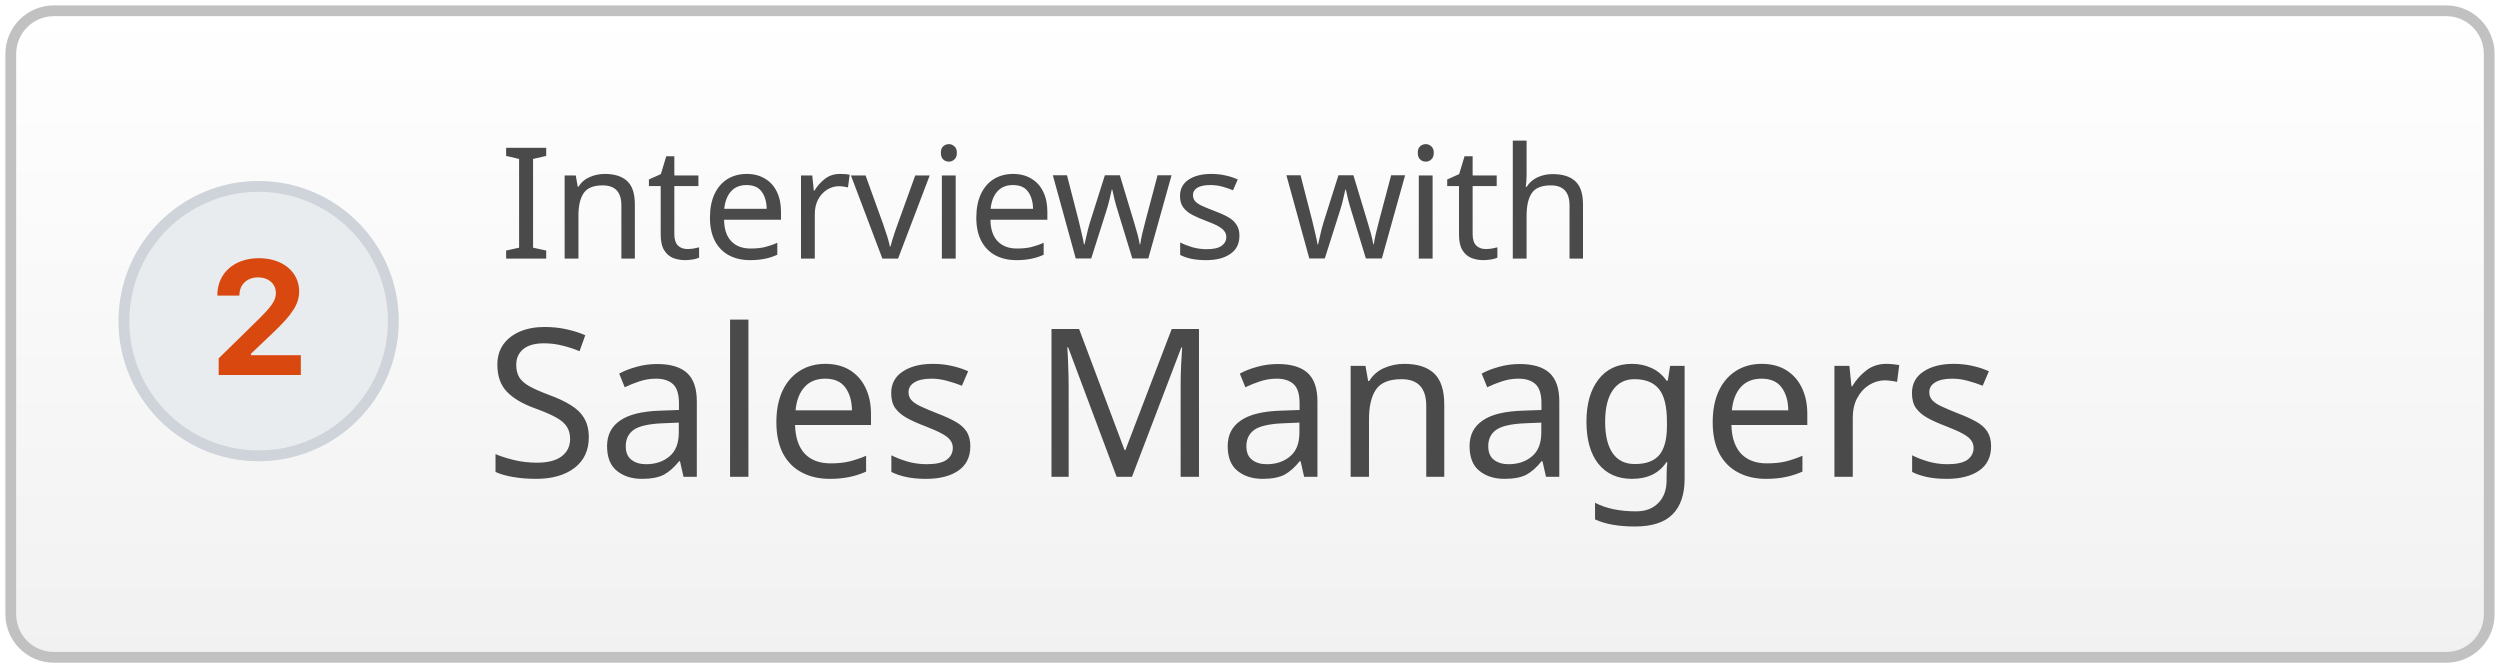
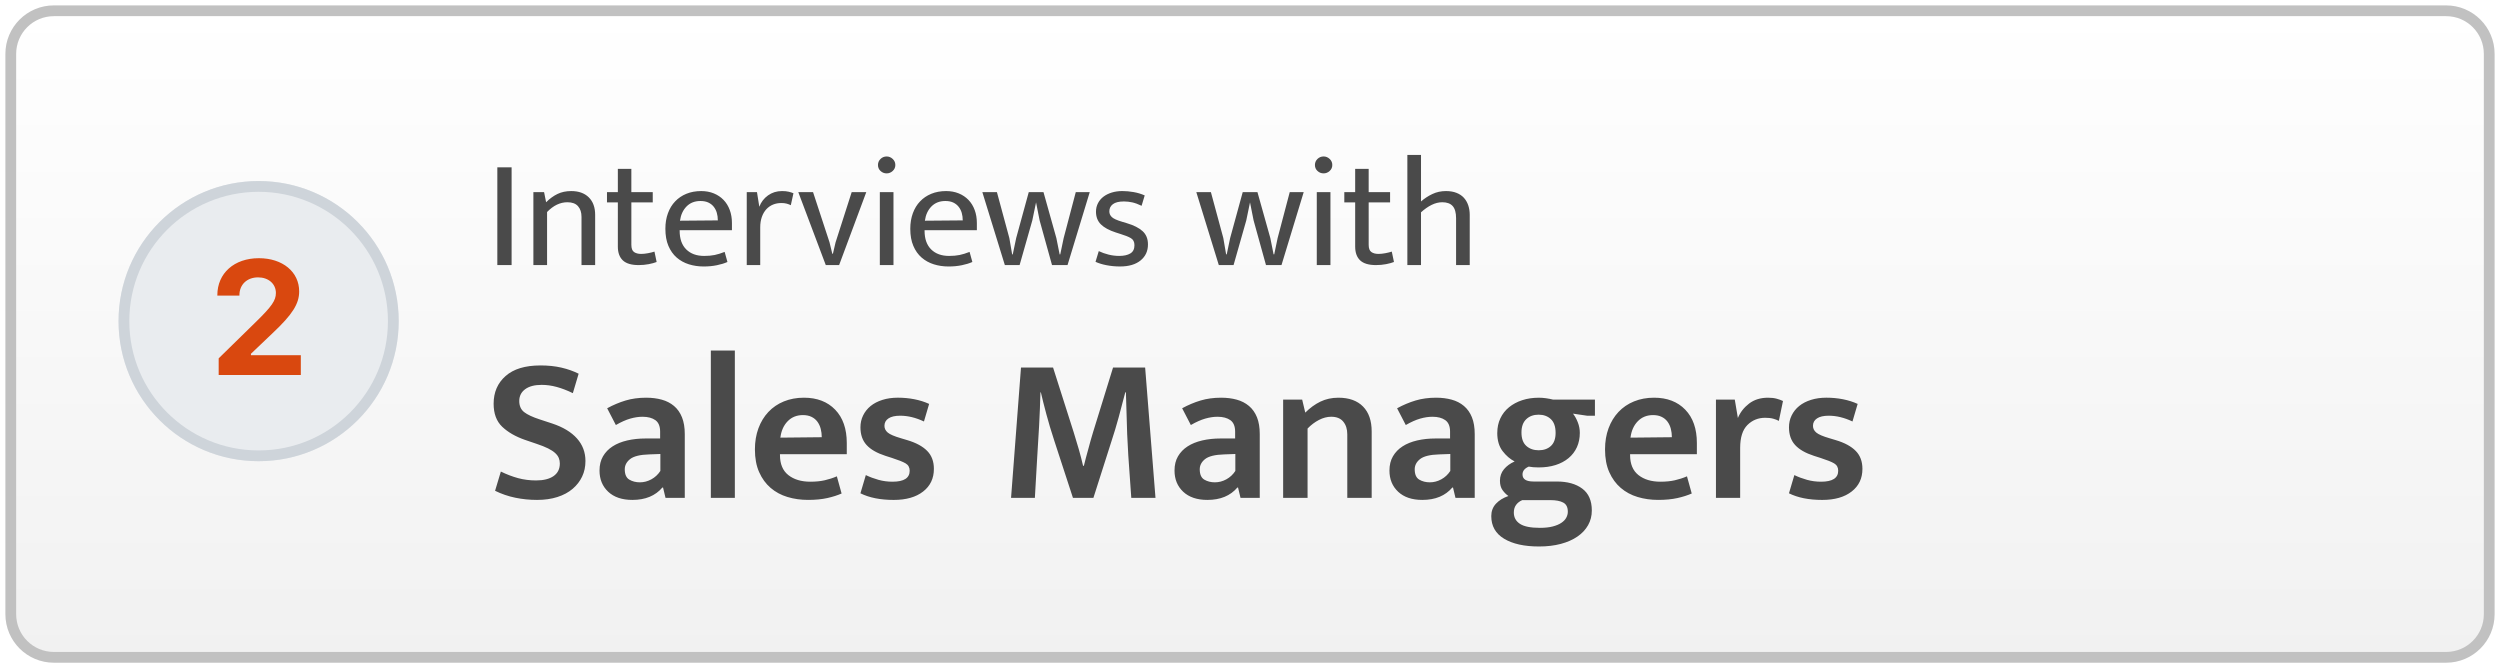
<svg xmlns="http://www.w3.org/2000/svg" xmlns:xlink="http://www.w3.org/1999/xlink" width="232" height="62" viewBox="0 0 232 62">
  <defs>
-     <linearGradient x1="50%" y1="0%" x2="50%" y2="100%" id="a">
-       <stop stop-color="#FFF" offset="0%" />
-       <stop stop-color="#F1F1F1" offset="100%" />
+     <linearGradient id="a" x1="50%" x2="50%" y1="0%" y2="100%">
+       <stop offset="0%" stop-color="#FFF" />
+       <stop offset="100%" stop-color="#F1F1F1" />
    </linearGradient>
    <circle id="b" cx="13" cy="13" r="13" />
  </defs>
-   <g transform="translate(1 1)" fill="none" fill-rule="evenodd">
-     <rect stroke="#C1C1C1" fill="url(#a)" width="230" height="60" rx="4" />
-     <text font-family="MuktaMalar-Regular, Mukta Malar" font-size="14.4" letter-spacing="-.096" fill="#4A4A4A">
-       <tspan x="45.392" y="23">Interviews with</tspan>
-       <tspan x="44" y="43.248" font-family="MuktaMalar-SemiBold, Mukta Malar" font-size="19.2" font-weight="500">Sales Managers</tspan>
-     </text>
+   <g fill="none" fill-rule="evenodd" transform="translate(1 1)">
+     <rect width="230" height="60" fill="url(#a)" stroke="#C1C1C1" rx="4" />
+     <path fill="#4A4A4A" d="M46.477 14.528V23.6h-1.325v-9.072h1.325zm3.288 9.072h-1.267v-6.768h.993l.188.936c.336-.336.69-.593 1.06-.77.368-.178.793-.267 1.273-.267.692 0 1.235.196 1.628.584.394.39.59.93.59 1.62V23.6h-1.266v-4.478c0-.413-.108-.742-.324-.987-.216-.245-.545-.367-.987-.367-.67 0-1.3.302-1.885.907V23.6zm9.81-5.818H57.59v3.932c0 .336.083.56.25.676.17.116.387.173.656.173.192 0 .403-.02.634-.065.23-.043.432-.093.604-.15l.202.964c-.192.077-.437.144-.734.202-.298.057-.61.086-.936.086-.672 0-1.162-.146-1.47-.44-.306-.292-.46-.717-.46-1.274v-4.104h-1.008v-.95h1.008v-2.16h1.253v2.16h1.986v.95zm7.35 2.578h-4.853v.058c0 .748.204 1.324.612 1.728.408.403.962.604 1.663.604.365 0 .69-.028.972-.086.282-.058.592-.154.928-.288l.26.936c-.28.125-.608.226-.987.302-.378.077-.784.116-1.216.116-.49 0-.948-.068-1.375-.202-.428-.134-.805-.343-1.132-.626-.326-.284-.583-.646-.77-1.088-.187-.44-.28-.97-.28-1.584 0-.528.078-1.008.237-1.44.158-.432.38-.8.67-1.1.287-.304.635-.54 1.043-.707.408-.168.867-.252 1.376-.252.432 0 .823.073 1.173.217.35.144.65.346.9.605.25.26.442.57.576.936.135.365.202.768.202 1.21v.662zm-1.31-.907c0-.25-.032-.483-.094-.7-.062-.215-.158-.404-.287-.567-.13-.164-.295-.293-.497-.39-.202-.095-.446-.143-.734-.143-.528 0-.958.168-1.29.504-.33.336-.534.777-.61 1.325l3.512-.03zm2.683 4.147v-6.768h.95l.216 1.354c.163-.432.432-.783.806-1.052.375-.268.807-.403 1.296-.403.25 0 .456.02.62.06.163.037.312.085.446.143l-.245 1.11c-.115-.06-.242-.107-.38-.145-.14-.04-.306-.058-.498-.058-.28 0-.536.048-.772.144-.235.096-.44.24-.62.432-.176.192-.316.43-.416.713-.1.282-.152.606-.152.97v3.5h-1.252zm9.74-6.768h1.352L76.87 23.6h-1.238l-2.55-6.768h1.37l1.526 4.65.26 1.067h.056l.245-1.052 1.497-4.666zm2.61 6.768v-6.768h1.267V23.6h-1.267zm.634-8.51c-.22 0-.41-.075-.57-.224-.158-.148-.237-.333-.237-.554 0-.22.08-.408.238-.562.158-.153.348-.23.57-.23.21 0 .397.077.56.23.163.154.245.34.245.562 0 .22-.082.406-.245.554-.163.15-.35.224-.56.224zm8.37 5.27H84.8v.058c0 .748.204 1.324.612 1.728.408.403.962.604 1.663.604.365 0 .69-.028.972-.086.283-.058.593-.154.93-.288l.258.936c-.278.125-.607.226-.986.302-.38.077-.786.116-1.218.116-.49 0-.948-.068-1.375-.202-.427-.134-.804-.343-1.13-.626-.327-.284-.584-.646-.77-1.088-.188-.44-.282-.97-.282-1.584 0-.528.08-1.008.238-1.44.158-.432.38-.8.67-1.1.287-.304.635-.54 1.043-.707.408-.168.867-.252 1.376-.252.432 0 .823.073 1.173.217.35.144.65.346.9.605.25.26.442.57.576.936.136.365.203.768.203 1.21v.662zm-1.31-.907c0-.25-.03-.483-.093-.7-.064-.215-.16-.404-.29-.567-.13-.164-.294-.293-.496-.39-.202-.095-.446-.143-.734-.143-.528 0-.958.168-1.29.504-.33.336-.534.777-.61 1.325l3.512-.03zm1.82-2.62h1.353l1.152 4.26.26 1.513h.057l.317-1.512 1.167-4.262h1.368l1.195 4.262.303 1.512h.057l.317-1.512 1.123-4.262h1.296l-2.06 6.768h-1.44l-1.15-4.147-.332-1.67-.346 1.67-1.18 4.147H92.25l-2.088-6.768zm14.78 1.266c-.318-.154-.606-.26-.865-.318-.26-.057-.52-.086-.778-.086-.462 0-.802.084-1.023.252-.22.168-.33.39-.33.67 0 .2.075.376.23.525.153.15.474.295.964.44l.433.13c.643.19 1.13.438 1.46.74.333.303.498.713.498 1.232 0 .614-.227 1.11-.683 1.483-.456.374-1.092.562-1.908.562-.433 0-.848-.04-1.246-.116-.4-.076-.742-.182-1.03-.316l.302-.994c.28.134.58.242.908.324.326.082.657.122.993.122.432 0 .775-.076 1.03-.23.254-.154.38-.408.38-.763 0-.307-.11-.526-.33-.655-.22-.13-.537-.257-.95-.382l-.447-.144c-.624-.202-1.087-.454-1.39-.756-.302-.302-.453-.694-.453-1.174 0-.288.063-.552.187-.792.125-.24.296-.44.512-.604.216-.164.472-.29.77-.382.298-.09.624-.137.98-.137.335 0 .683.032 1.043.095.36.062.702.165 1.03.31l-.29.964zm5.077-1.268h1.353l1.152 4.262.26 1.512h.057l.316-1.512 1.167-4.262h1.368l1.195 4.262.302 1.512h.058l.317-1.512 1.123-4.262h1.296l-2.06 6.768h-1.44l-1.15-4.147-.332-1.67-.346 1.67-1.18 4.147h-1.37l-2.087-6.768zm11.178 6.768v-6.768h1.268V23.6h-1.268zm.634-8.51c-.22 0-.41-.075-.57-.224-.157-.148-.236-.333-.236-.554 0-.22.08-.408.237-.562.16-.153.348-.23.57-.23.21 0 .397.077.56.23.164.154.245.34.245.562 0 .22-.08.406-.244.554-.164.15-.35.224-.562.224zM128 17.782h-1.987v3.932c0 .336.084.56.252.676.168.116.386.173.655.173.192 0 .403-.02.634-.065.23-.043.432-.093.604-.15l.202.964c-.192.077-.437.144-.734.202-.298.057-.61.086-.936.086-.672 0-1.162-.146-1.47-.44-.306-.292-.46-.717-.46-1.274v-4.104h-1.008v-.95h1.008v-2.16h1.253v2.16H128v.95zm2.87 5.818h-1.267V13.376h1.267v4.32c.317-.278.668-.51 1.052-.69.384-.184.806-.275 1.267-.275.373 0 .7.056.978.167.278.11.506.264.684.46.178.197.312.43.403.7.09.268.137.56.137.877V23.6h-1.267v-4.35c0-.517-.106-.894-.317-1.13-.21-.234-.533-.352-.965-.352-.326 0-.655.082-.986.245-.33.163-.66.393-.987.69V23.6zm-81.724 9.312c.716 0 1.366.067 1.948.202.583.134 1.117.323 1.604.566l-.538 1.805c-.525-.256-1.024-.448-1.498-.576-.473-.13-.94-.193-1.4-.193-.654 0-1.163.134-1.528.403-.364.27-.547.634-.547 1.094 0 .448.15.79.45 1.028.302.236.785.464 1.45.68l1.172.385c.998.333 1.76.794 2.284 1.383.525.588.787 1.286.787 2.092 0 .525-.1 1.005-.306 1.44-.205.436-.5.816-.883 1.143-.383.326-.854.58-1.41.758-.557.18-1.188.27-1.892.27-.69 0-1.363-.068-2.016-.203-.652-.134-1.28-.348-1.88-.643l.536-1.785c.55.268 1.088.473 1.613.614.526.14 1.076.21 1.652.21.692 0 1.232-.133 1.623-.402.39-.27.585-.66.585-1.17 0-.18-.032-.35-.096-.51-.064-.16-.176-.314-.336-.46-.16-.148-.38-.292-.662-.433-.282-.14-.634-.28-1.056-.42l-1.075-.366c-.883-.307-1.59-.714-2.122-1.22-.53-.505-.797-1.218-.797-2.14 0-1.062.372-1.92 1.114-2.573.742-.652 1.818-.978 3.226-.978zm6.2 3.974c.564-.307 1.134-.547 1.71-.72.576-.172 1.21-.26 1.9-.26.538 0 1.025.062 1.46.184.435.12.813.316 1.133.585.32.27.565.618.738 1.047.173.428.26.95.26 1.564V45.2H60.76l-.23-.96h-.058c-.653.768-1.58 1.152-2.784 1.152-.96 0-1.71-.253-2.247-.758-.537-.506-.806-1.162-.806-1.968 0-.512.11-.954.326-1.325.218-.37.515-.678.893-.92.378-.244.83-.426 1.354-.548.524-.122 1.094-.182 1.708-.182h1.344v-.634c0-.5-.147-.854-.44-1.066-.296-.21-.692-.316-1.192-.316-.358 0-.74.057-1.142.172-.403.116-.848.314-1.334.596l-.807-1.556zm4.936 4.244l-1.037.038c-.845.026-1.434.17-1.767.432-.332.262-.5.58-.5.95 0 .474.142.794.424.96.28.167.608.25.98.25.37 0 .725-.093 1.064-.278.34-.186.618-.445.836-.778V41.13zm4.684 4.07V31.53h2.228V45.2h-2.228zm12.615-4.05h-6.2v.076c0 .832.258 1.452.777 1.862.518.41 1.2.614 2.045.614.5 0 .944-.044 1.334-.134.39-.09.765-.21 1.123-.365l.44 1.594c-.37.166-.812.307-1.324.422-.512.114-1.107.172-1.786.172-.678 0-1.315-.09-1.91-.27-.595-.178-1.117-.46-1.565-.844-.448-.384-.803-.87-1.065-1.46-.263-.588-.394-1.292-.394-2.11 0-.718.11-1.37.326-1.96.218-.588.525-1.094.922-1.516.397-.422.877-.75 1.44-.98.563-.23 1.184-.345 1.862-.345 1.216 0 2.183.37 2.9 1.114.716.743 1.075 1.774 1.075 3.092v1.037zm-2.322-1.576c0-.268-.032-.528-.096-.777-.064-.25-.167-.47-.308-.663-.14-.192-.323-.342-.547-.45-.224-.11-.49-.164-.797-.164-.576 0-1.05.192-1.42.576-.372.384-.596.89-.672 1.517l3.84-.04zm9.484-1.46c-.755-.357-1.49-.536-2.208-.536-.473 0-.835.083-1.084.25-.25.166-.375.396-.375.69 0 .244.103.452.307.624.205.173.615.35 1.23.528l.575.173c.82.243 1.437.576 1.853 1 .416.42.624.978.624 1.67 0 .882-.333 1.583-.998 2.1-.666.52-1.575.78-2.727.78-1.242 0-2.273-.206-3.092-.615l.5-1.69c.37.18.764.326 1.18.442.416.115.848.172 1.296.172 1.062 0 1.594-.34 1.594-1.017 0-.307-.125-.535-.375-.682-.25-.147-.675-.317-1.277-.51l-.595-.19c-.792-.257-1.378-.593-1.756-1.01-.377-.415-.566-.962-.566-1.64 0-.397.083-.765.25-1.104.166-.34.4-.632.7-.875.3-.243.666-.432 1.095-.566.43-.136.905-.203 1.43-.203.525 0 1.034.048 1.527.144.492.097.95.24 1.372.433l-.48 1.632zm9.005-5.01h2.976l1.92 6.03c.167.524.323 1.045.47 1.564.148.518.28 1.027.394 1.526h.077c.05-.218.112-.458.182-.72.07-.262.144-.53.22-.806.078-.276.152-.548.222-.816.07-.27.144-.52.22-.75l1.863-6.028h2.977l.96 12.096h-2.246c-.102-1.318-.194-2.634-.278-3.946-.083-1.312-.137-2.627-.163-3.945l-.058-1.902h-.058c-.192.755-.397 1.53-.614 2.323-.218.795-.436 1.518-.653 2.17l-1.69 5.3h-1.9l-1.73-5.3c-.293-.895-.54-1.718-.738-2.466-.2-.75-.37-1.424-.51-2.026h-.038c-.026.998-.067 2.042-.125 3.13-.057 1.088-.118 2.092-.182 3.014l-.21 3.648h-2.21l.922-12.096zm14.957 3.782c.563-.307 1.133-.547 1.71-.72.575-.172 1.208-.26 1.9-.26.537 0 1.024.062 1.46.184.434.12.812.316 1.132.585.32.27.566.618.74 1.047.172.428.258.95.258 1.564V45.2h-1.786l-.23-.96h-.058c-.652.768-1.58 1.152-2.784 1.152-.96 0-1.708-.253-2.246-.758-.538-.506-.806-1.162-.806-1.968 0-.512.108-.954.326-1.325.218-.37.515-.678.893-.92.377-.244.83-.426 1.353-.548.525-.122 1.095-.182 1.71-.182h1.343v-.634c0-.5-.148-.854-.442-1.066-.295-.21-.692-.316-1.19-.316-.36 0-.74.057-1.143.172-.403.116-.848.314-1.335.596l-.806-1.556zm4.934 4.244l-1.036.038c-.845.026-1.434.17-1.767.432-.333.262-.5.58-.5.95 0 .474.142.794.423.96.282.167.608.25.98.25.37 0 .726-.093 1.065-.278.34-.186.618-.445.835-.778V41.13zm6.7 4.07h-2.264v-9.12h1.766l.288 1.21c.435-.436.902-.775 1.402-1.018.5-.243 1.056-.365 1.67-.365.986 0 1.747.272 2.285.816.537.544.806 1.315.806 2.314V45.2h-2.264v-5.894c0-.487-.125-.88-.375-1.18-.248-.302-.623-.452-1.122-.452-.37 0-.75.1-1.133.297-.384.2-.736.465-1.056.798V45.2zm8.315-8.314c.563-.307 1.133-.547 1.71-.72.575-.172 1.208-.26 1.9-.26.537 0 1.023.062 1.46.184.434.12.81.316 1.13.585.32.27.568.618.74 1.047.173.428.26.95.26 1.564V45.2h-1.786l-.23-.96h-.058c-.654.768-1.582 1.152-2.785 1.152-.96 0-1.71-.253-2.246-.758-.54-.506-.808-1.162-.808-1.968 0-.512.11-.954.327-1.325.216-.37.514-.678.892-.92.377-.244.828-.426 1.353-.548.525-.122 1.095-.182 1.71-.182h1.343v-.634c0-.5-.147-.854-.442-1.066-.294-.21-.69-.316-1.19-.316-.358 0-.74.057-1.142.172-.404.116-.848.314-1.335.596l-.807-1.556zm4.934 4.244l-1.037.038c-.844.026-1.433.17-1.766.432-.333.262-.5.58-.5.95 0 .474.142.794.423.96.282.167.608.25.98.25.37 0 .726-.093 1.065-.278.34-.186.618-.445.835-.778V41.13zm4.36-1.96c0-.498.095-.95.287-1.352.192-.404.46-.746.806-1.028.346-.28.752-.5 1.22-.652.466-.154.982-.23 1.545-.23.205 0 .422.015.653.047.23.032.448.074.652.125h3.898v1.498h-.73l-1.305-.192c.18.23.33.502.45.816.123.313.183.636.183.97 0 .486-.09.927-.268 1.324-.18.397-.44.736-.778 1.018-.34.28-.742.496-1.21.643-.467.147-.988.22-1.564.22-.36 0-.666-.025-.922-.076-.384.167-.576.41-.576.73 0 .436.34.653 1.018.653h2.15c.998 0 1.792.22 2.38.663.59.44.884 1.116.884 2.025 0 .5-.115.955-.346 1.364-.23.41-.56.762-.988 1.056-.43.295-.944.522-1.546.682-.602.16-1.274.24-2.016.24-1.37 0-2.45-.24-3.245-.72-.794-.48-1.19-1.18-1.19-2.102 0-.448.143-.83.43-1.143.29-.313.676-.553 1.162-.72-.204-.14-.387-.323-.547-.547-.16-.224-.24-.515-.24-.874 0-.41.125-.764.375-1.065.25-.3.58-.54.988-.72-.422-.217-.796-.54-1.123-.97-.326-.428-.49-.988-.49-1.68zm2.322 6.24c-.244.104-.436.25-.577.443-.14.192-.21.43-.21.71 0 .448.187.797.565 1.047.378.25.995.374 1.853.374.462 0 .855-.042 1.182-.125.326-.084.595-.196.806-.337.21-.14.365-.3.46-.48.097-.18.145-.365.145-.557 0-.41-.14-.69-.423-.844-.28-.154-.684-.23-1.21-.23h-2.59zm3.09-6.24c0-.575-.147-1-.442-1.276-.294-.275-.672-.412-1.132-.412-.474 0-.858.14-1.152.422-.295.282-.442.69-.442 1.23 0 .562.15.978.45 1.247.302.27.683.404 1.144.404.473 0 .854-.134 1.142-.403.288-.268.432-.67.432-1.21zm13.114 1.98h-6.202v.076c0 .832.26 1.452.778 1.862.518.41 1.2.614 2.044.614.5 0 .944-.044 1.335-.134.39-.09.764-.21 1.122-.365l.442 1.594c-.372.166-.813.307-1.325.422-.513.114-1.108.172-1.787.172-.678 0-1.315-.09-1.91-.27-.595-.178-1.117-.46-1.565-.844-.448-.384-.803-.87-1.066-1.46-.262-.588-.393-1.292-.393-2.11 0-.718.108-1.37.325-1.96.218-.588.525-1.094.922-1.516.397-.422.877-.75 1.44-.98.563-.23 1.184-.345 1.862-.345 1.215 0 2.182.37 2.898 1.114.717.743 1.076 1.774 1.076 3.092v1.037zm-2.324-1.576c0-.268-.032-.528-.096-.777-.064-.25-.166-.47-.307-.663-.14-.192-.323-.342-.547-.45-.224-.11-.49-.164-.797-.164-.576 0-1.05.192-1.42.576-.372.384-.596.89-.673 1.517l3.84-.04zm4.09 5.626v-9.12h1.747l.288 1.71c.218-.526.563-.97 1.037-1.336.474-.364 1.062-.547 1.766-.547.308 0 .576.032.807.096.23.064.422.135.576.21l-.383 1.845c-.14-.077-.314-.144-.52-.202-.203-.058-.453-.086-.747-.086-.653 0-1.204.224-1.652.672-.448.448-.672 1.158-.672 2.13V45.2h-2.246zm12.672-7.085c-.755-.358-1.49-.537-2.208-.537-.474 0-.835.083-1.085.25-.25.166-.375.396-.375.69 0 .244.102.452.307.624.205.173.614.35 1.23.528l.575.173c.82.243 1.437.576 1.853 1 .416.42.624.978.624 1.67 0 .882-.333 1.583-1 2.1-.664.52-1.573.78-2.725.78-1.243 0-2.273-.206-3.092-.615l.5-1.69c.37.18.764.326 1.18.442.416.115.848.172 1.296.172 1.062 0 1.593-.34 1.593-1.017 0-.307-.125-.535-.374-.682-.25-.147-.675-.317-1.277-.51l-.595-.19c-.793-.257-1.378-.593-1.756-1.01-.378-.415-.566-.962-.566-1.64 0-.397.083-.765.25-1.104.166-.34.4-.632.7-.875.3-.243.666-.432 1.094-.566.43-.136.906-.203 1.43-.203.526 0 1.034.048 1.527.144.492.097.95.24 1.372.433l-.48 1.632z" />
    <g transform="translate(10 15.8)">
      <use fill="#E9ECEF" xlink:href="#b" />
-       <circle stroke="#CED4DA" cx="13" cy="13" r="12.5" />
+       <circle cx="13" cy="13" r="12.5" stroke="#CED4DA" />
+       <path fill="#D9480F" d="M9.168 10.595v.037h2.05v-.044c0-.974.704-1.648 1.73-1.648.966 0 1.655.6 1.655 1.45 0 .69-.374 1.238-1.86 2.688l-3.45 3.377V18h7.624v-1.838h-4.63v-.132l2.023-1.926c1.83-1.722 2.453-2.71 2.453-3.86 0-1.817-1.538-3.084-3.742-3.084-2.284 0-3.852 1.392-3.852 3.435z" />
    </g>
-     <path d="M19.168 26.395v.037h2.05v-.044c0-.974.704-1.648 1.73-1.648.966 0 1.655.6 1.655 1.45 0 .69-.374 1.238-1.86 2.688l-3.45 3.377V33.8h7.624v-1.838h-4.63v-.132l2.023-1.926c1.83-1.722 2.453-2.71 2.453-3.86 0-1.817-1.538-3.084-3.742-3.084-2.284 0-3.852 1.392-3.852 3.435z" fill="#D9480F" />
  </g>
</svg>
